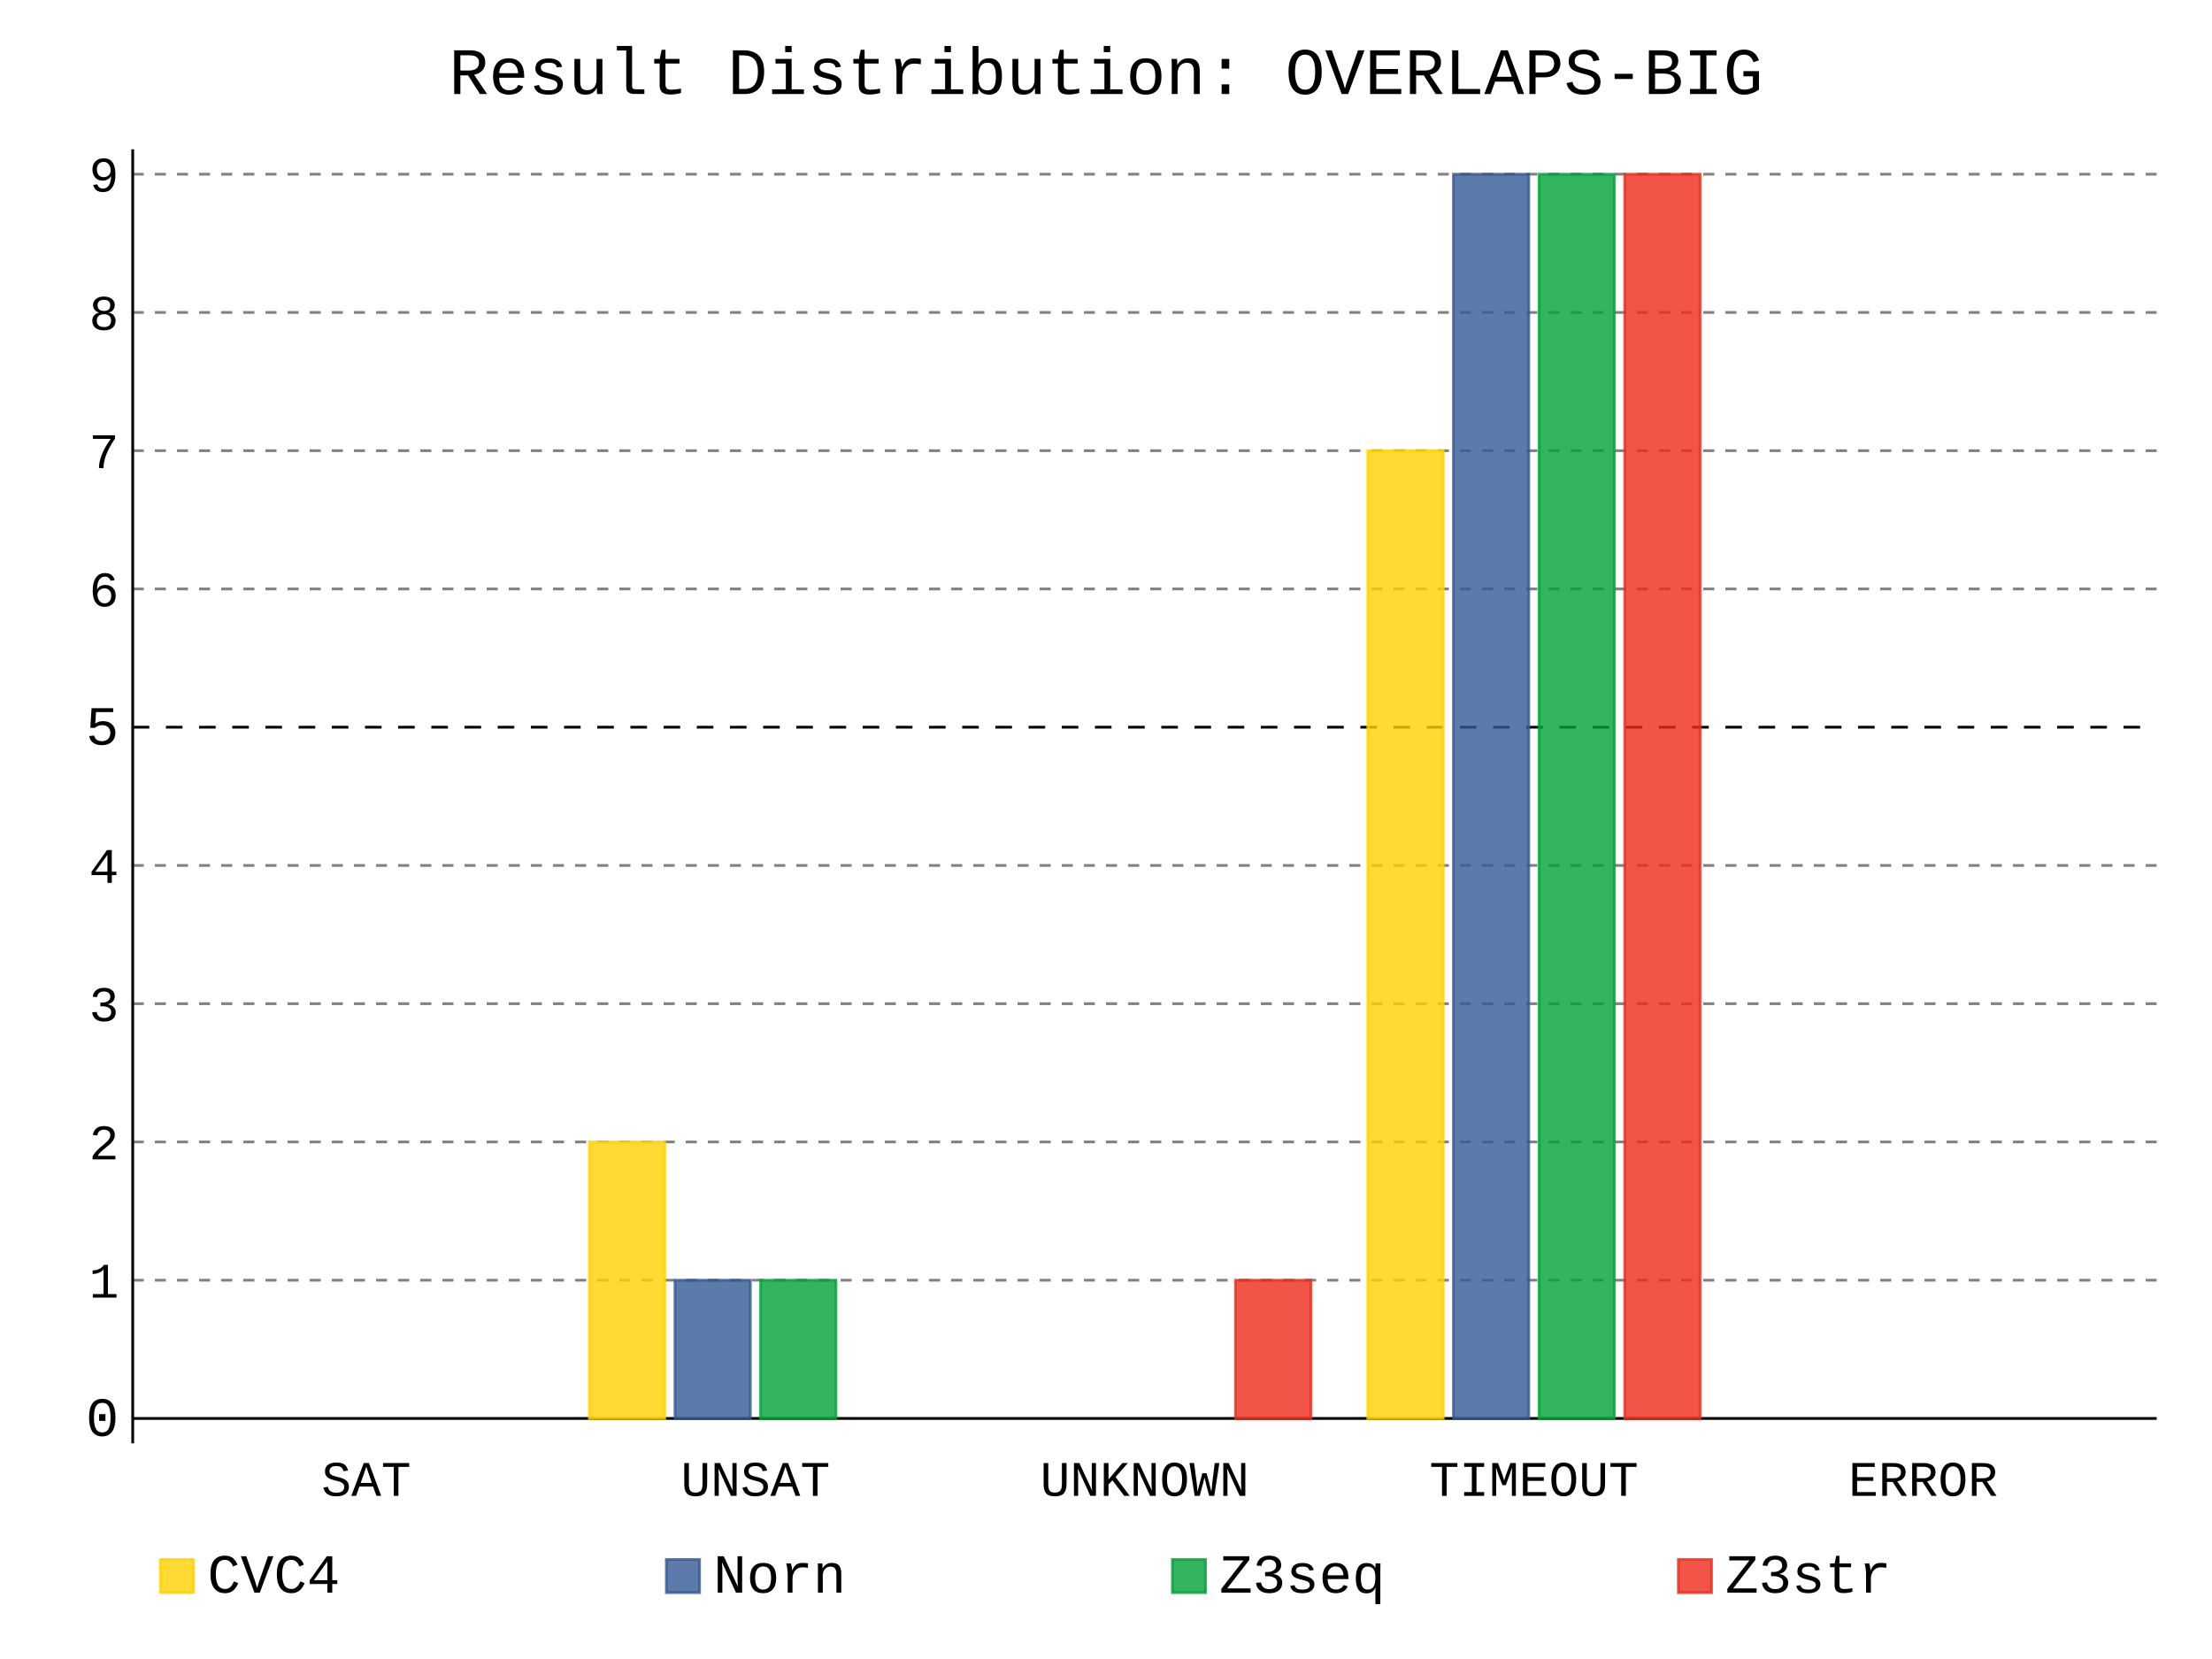
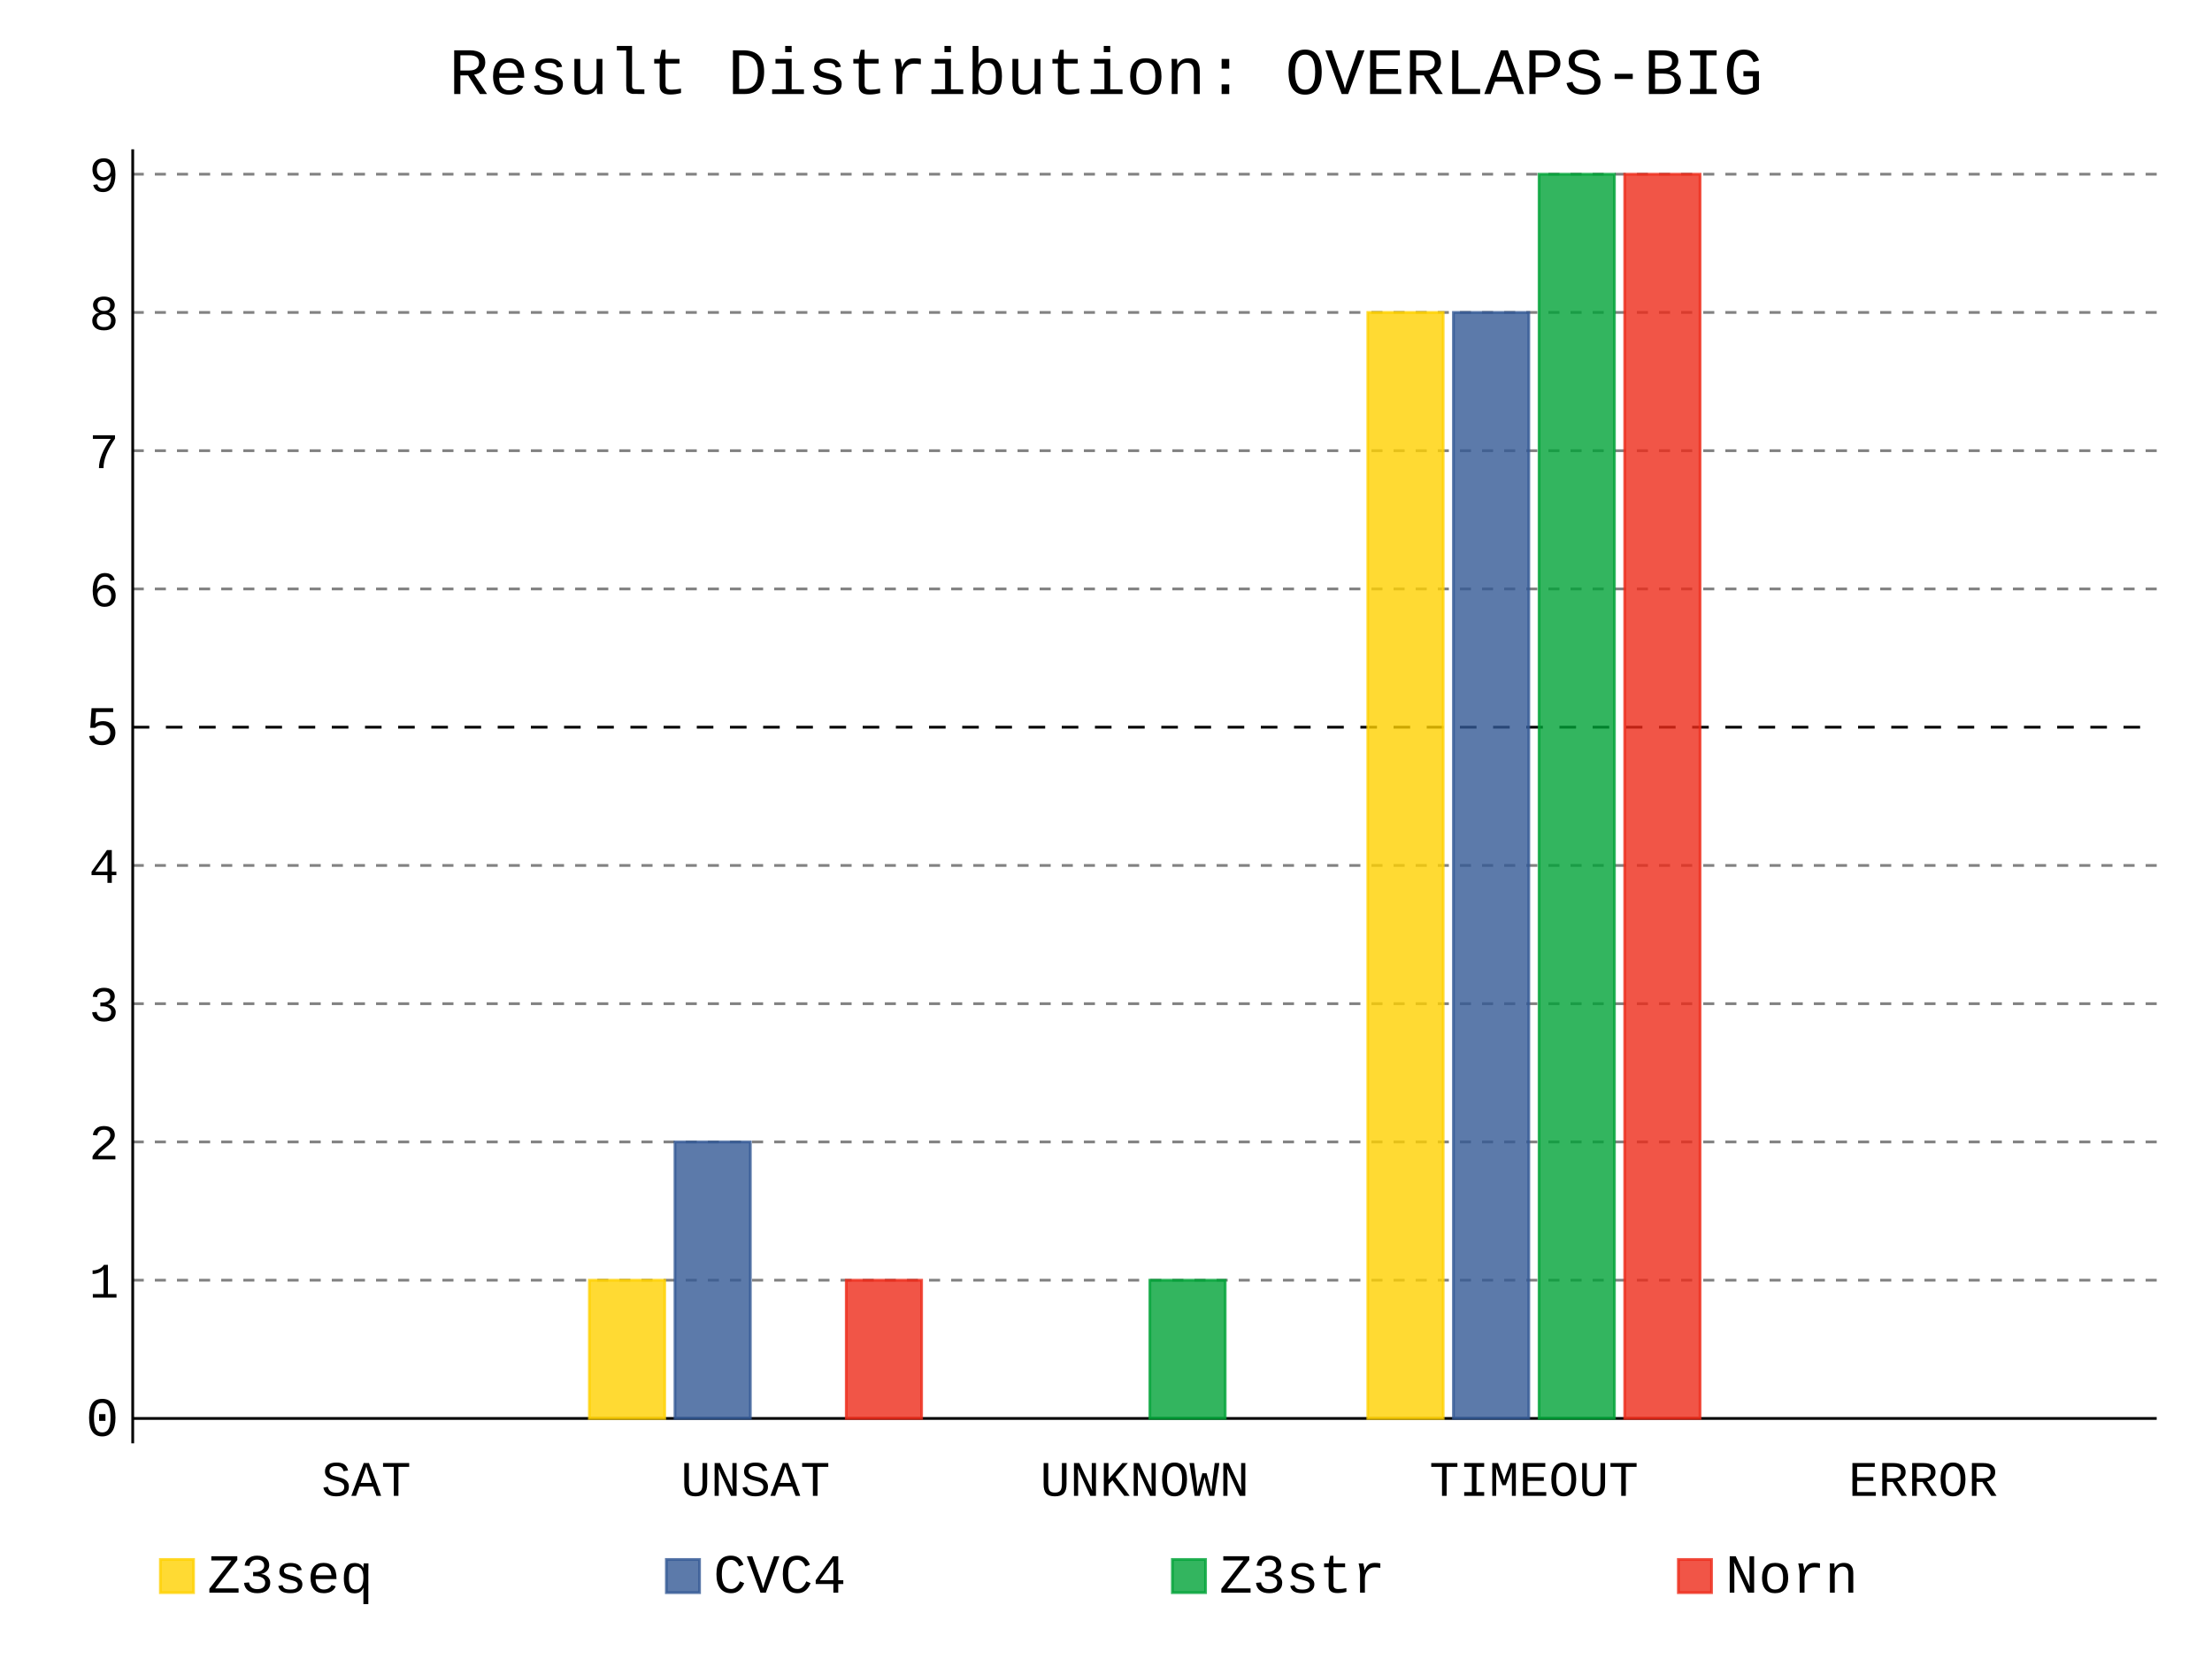
- <svg xmlns="http://www.w3.org/2000/svg" id="chart-34103188-55f4-4d36-b4bd-493e808a9e44" class="pygal-chart" viewBox="0 0 800 600">
+ <svg xmlns="http://www.w3.org/2000/svg" id="chart-c46aa0f5-4e72-46d2-9cc5-039356ba8654" class="pygal-chart" viewBox="0 0 800 600">
  <defs>
-     <style type="text/css">#chart-34103188-55f4-4d36-b4bd-493e808a9e44{-webkit-user-select:none;-webkit-font-smoothing:antialiased;font-family:Consolas,"Liberation Mono",Menlo,Courier,monospace}#chart-34103188-55f4-4d36-b4bd-493e808a9e44 .title{font-family:Consolas,"Liberation Mono",Menlo,Courier,monospace;font-size:24px}#chart-34103188-55f4-4d36-b4bd-493e808a9e44 .legends .legend text{font-family:Consolas,"Liberation Mono",Menlo,Courier,monospace;font-size:20px}#chart-34103188-55f4-4d36-b4bd-493e808a9e44 .axis text{font-family:Consolas,"Liberation Mono",Menlo,Courier,monospace;font-size:18px}#chart-34103188-55f4-4d36-b4bd-493e808a9e44 .axis text.major{font-family:Consolas,"Liberation Mono",Menlo,Courier,monospace;font-size:20px}#chart-34103188-55f4-4d36-b4bd-493e808a9e44 .text-overlay text.value{font-family:Consolas,"Liberation Mono",Menlo,Courier,monospace;font-size:22px}#chart-34103188-55f4-4d36-b4bd-493e808a9e44 .text-overlay text.label{font-family:Consolas,"Liberation Mono",Menlo,Courier,monospace;font-size:20px}#chart-34103188-55f4-4d36-b4bd-493e808a9e44 .tooltip{font-family:Consolas,"Liberation Mono",Menlo,Courier,monospace;font-size:20px}#chart-34103188-55f4-4d36-b4bd-493e808a9e44 text.no_data{font-family:Consolas,"Liberation Mono",Menlo,Courier,monospace;font-size:64px}
- #chart-34103188-55f4-4d36-b4bd-493e808a9e44{background-color:#FFFFFF}#chart-34103188-55f4-4d36-b4bd-493e808a9e44 path,#chart-34103188-55f4-4d36-b4bd-493e808a9e44 line,#chart-34103188-55f4-4d36-b4bd-493e808a9e44 rect,#chart-34103188-55f4-4d36-b4bd-493e808a9e44 circle{-webkit-transition:100ms;-moz-transition:100ms;transition:100ms}#chart-34103188-55f4-4d36-b4bd-493e808a9e44 .graph &gt; .background{fill:#FFFFFF}#chart-34103188-55f4-4d36-b4bd-493e808a9e44 .plot &gt; .background{fill:#FFFFFF}#chart-34103188-55f4-4d36-b4bd-493e808a9e44 .graph{fill:#000000}#chart-34103188-55f4-4d36-b4bd-493e808a9e44 text.no_data{fill:#000000}#chart-34103188-55f4-4d36-b4bd-493e808a9e44 .title{fill:#000000}#chart-34103188-55f4-4d36-b4bd-493e808a9e44 .legends .legend text{fill:#000000}#chart-34103188-55f4-4d36-b4bd-493e808a9e44 .legends .legend:hover text{fill:#000000}#chart-34103188-55f4-4d36-b4bd-493e808a9e44 .axis .line{stroke:#000000}#chart-34103188-55f4-4d36-b4bd-493e808a9e44 .axis .guide.line{stroke:#828282}#chart-34103188-55f4-4d36-b4bd-493e808a9e44 .axis .major.line{stroke:#000000}#chart-34103188-55f4-4d36-b4bd-493e808a9e44 .axis text.major{fill:#000000}#chart-34103188-55f4-4d36-b4bd-493e808a9e44 .axis.y .guides:hover .guide.line,#chart-34103188-55f4-4d36-b4bd-493e808a9e44 .line-graph .axis.x .guides:hover .guide.line,#chart-34103188-55f4-4d36-b4bd-493e808a9e44 .stackedline-graph .axis.x .guides:hover .guide.line,#chart-34103188-55f4-4d36-b4bd-493e808a9e44 .xy-graph .axis.x .guides:hover .guide.line{stroke:#000000}#chart-34103188-55f4-4d36-b4bd-493e808a9e44 .axis .guides:hover text{fill:#000000}#chart-34103188-55f4-4d36-b4bd-493e808a9e44 .reactive{fill-opacity:.8;stroke-opacity:.8}#chart-34103188-55f4-4d36-b4bd-493e808a9e44 .ci{stroke:#000000}#chart-34103188-55f4-4d36-b4bd-493e808a9e44 .reactive.active,#chart-34103188-55f4-4d36-b4bd-493e808a9e44 .active .reactive{fill-opacity:.9;stroke-opacity:.9;stroke-width:4}#chart-34103188-55f4-4d36-b4bd-493e808a9e44 .ci .reactive.active{stroke-width:1.5}#chart-34103188-55f4-4d36-b4bd-493e808a9e44 .series text{fill:#000000}#chart-34103188-55f4-4d36-b4bd-493e808a9e44 .tooltip rect{fill:#FFFFFF;stroke:#000000;-webkit-transition:opacity 100ms;-moz-transition:opacity 100ms;transition:opacity 100ms}#chart-34103188-55f4-4d36-b4bd-493e808a9e44 .tooltip .label{fill:#000000}#chart-34103188-55f4-4d36-b4bd-493e808a9e44 .tooltip .label{fill:#000000}#chart-34103188-55f4-4d36-b4bd-493e808a9e44 .tooltip .legend{font-size:.8em;fill:#828282}#chart-34103188-55f4-4d36-b4bd-493e808a9e44 .tooltip .x_label{font-size:.6em;fill:#000000}#chart-34103188-55f4-4d36-b4bd-493e808a9e44 .tooltip .xlink{font-size:.5em;text-decoration:underline}#chart-34103188-55f4-4d36-b4bd-493e808a9e44 .tooltip .value{font-size:1.5em}#chart-34103188-55f4-4d36-b4bd-493e808a9e44 .bound{font-size:.5em}#chart-34103188-55f4-4d36-b4bd-493e808a9e44 .max-value{font-size:.75em;fill:#828282}#chart-34103188-55f4-4d36-b4bd-493e808a9e44 .map-element{fill:#FFFFFF;stroke:#828282 !important}#chart-34103188-55f4-4d36-b4bd-493e808a9e44 .map-element .reactive{fill-opacity:inherit;stroke-opacity:inherit}#chart-34103188-55f4-4d36-b4bd-493e808a9e44 .color-0,#chart-34103188-55f4-4d36-b4bd-493e808a9e44 .color-0 a:visited{stroke:#FFD000;fill:#FFD000}#chart-34103188-55f4-4d36-b4bd-493e808a9e44 .color-1,#chart-34103188-55f4-4d36-b4bd-493e808a9e44 .color-1 a:visited{stroke:#345995;fill:#345995}#chart-34103188-55f4-4d36-b4bd-493e808a9e44 .color-2,#chart-34103188-55f4-4d36-b4bd-493e808a9e44 .color-2 a:visited{stroke:#01A337;fill:#01A337}#chart-34103188-55f4-4d36-b4bd-493e808a9e44 .color-3,#chart-34103188-55f4-4d36-b4bd-493e808a9e44 .color-3 a:visited{stroke:#ED2B1A;fill:#ED2B1A}#chart-34103188-55f4-4d36-b4bd-493e808a9e44 .text-overlay .color-0 text{fill:black}#chart-34103188-55f4-4d36-b4bd-493e808a9e44 .text-overlay .color-1 text{fill:black}#chart-34103188-55f4-4d36-b4bd-493e808a9e44 .text-overlay .color-2 text{fill:black}#chart-34103188-55f4-4d36-b4bd-493e808a9e44 .text-overlay .color-3 text{fill:black}
- #chart-34103188-55f4-4d36-b4bd-493e808a9e44 text.no_data{text-anchor:middle}#chart-34103188-55f4-4d36-b4bd-493e808a9e44 .guide.line{fill:none}#chart-34103188-55f4-4d36-b4bd-493e808a9e44 .centered{text-anchor:middle}#chart-34103188-55f4-4d36-b4bd-493e808a9e44 .title{text-anchor:middle}#chart-34103188-55f4-4d36-b4bd-493e808a9e44 .legends .legend text{fill-opacity:1}#chart-34103188-55f4-4d36-b4bd-493e808a9e44 .axis.x text{text-anchor:middle}#chart-34103188-55f4-4d36-b4bd-493e808a9e44 .axis.x:not(.web) text[transform]{text-anchor:start}#chart-34103188-55f4-4d36-b4bd-493e808a9e44 .axis.x:not(.web) text[transform].backwards{text-anchor:end}#chart-34103188-55f4-4d36-b4bd-493e808a9e44 .axis.y text{text-anchor:end}#chart-34103188-55f4-4d36-b4bd-493e808a9e44 .axis.y text[transform].backwards{text-anchor:start}#chart-34103188-55f4-4d36-b4bd-493e808a9e44 .axis.y2 text{text-anchor:start}#chart-34103188-55f4-4d36-b4bd-493e808a9e44 .axis.y2 text[transform].backwards{text-anchor:end}#chart-34103188-55f4-4d36-b4bd-493e808a9e44 .axis .guide.line{stroke-dasharray:4,4}#chart-34103188-55f4-4d36-b4bd-493e808a9e44 .axis .major.guide.line{stroke-dasharray:6,6}#chart-34103188-55f4-4d36-b4bd-493e808a9e44 .horizontal .axis.y .guide.line,#chart-34103188-55f4-4d36-b4bd-493e808a9e44 .horizontal .axis.y2 .guide.line,#chart-34103188-55f4-4d36-b4bd-493e808a9e44 .vertical .axis.x .guide.line{opacity:0}#chart-34103188-55f4-4d36-b4bd-493e808a9e44 .horizontal .axis.always_show .guide.line,#chart-34103188-55f4-4d36-b4bd-493e808a9e44 .vertical .axis.always_show .guide.line{opacity:1 !important}#chart-34103188-55f4-4d36-b4bd-493e808a9e44 .axis.y .guides:hover .guide.line,#chart-34103188-55f4-4d36-b4bd-493e808a9e44 .axis.y2 .guides:hover .guide.line,#chart-34103188-55f4-4d36-b4bd-493e808a9e44 .axis.x .guides:hover .guide.line{opacity:1}#chart-34103188-55f4-4d36-b4bd-493e808a9e44 .axis .guides:hover text{opacity:1}#chart-34103188-55f4-4d36-b4bd-493e808a9e44 .nofill{fill:none}#chart-34103188-55f4-4d36-b4bd-493e808a9e44 .subtle-fill{fill-opacity:.2}#chart-34103188-55f4-4d36-b4bd-493e808a9e44 .dot{stroke-width:1px;fill-opacity:1}#chart-34103188-55f4-4d36-b4bd-493e808a9e44 .dot.active{stroke-width:5px}#chart-34103188-55f4-4d36-b4bd-493e808a9e44 .dot.negative{fill:transparent}#chart-34103188-55f4-4d36-b4bd-493e808a9e44 text,#chart-34103188-55f4-4d36-b4bd-493e808a9e44 tspan{stroke:none !important}#chart-34103188-55f4-4d36-b4bd-493e808a9e44 .series text.active{opacity:1}#chart-34103188-55f4-4d36-b4bd-493e808a9e44 .tooltip rect{fill-opacity:.95;stroke-width:.5}#chart-34103188-55f4-4d36-b4bd-493e808a9e44 .tooltip text{fill-opacity:1}#chart-34103188-55f4-4d36-b4bd-493e808a9e44 .showable{visibility:hidden}#chart-34103188-55f4-4d36-b4bd-493e808a9e44 .showable.shown{visibility:visible}#chart-34103188-55f4-4d36-b4bd-493e808a9e44 .gauge-background{fill:rgba(229,229,229,1);stroke:none}#chart-34103188-55f4-4d36-b4bd-493e808a9e44 .bg-lines{stroke:#FFFFFF;stroke-width:2px}</style>
+     <style type="text/css">#chart-c46aa0f5-4e72-46d2-9cc5-039356ba8654{-webkit-user-select:none;-webkit-font-smoothing:antialiased;font-family:Consolas,"Liberation Mono",Menlo,Courier,monospace}#chart-c46aa0f5-4e72-46d2-9cc5-039356ba8654 .title{font-family:Consolas,"Liberation Mono",Menlo,Courier,monospace;font-size:24px}#chart-c46aa0f5-4e72-46d2-9cc5-039356ba8654 .legends .legend text{font-family:Consolas,"Liberation Mono",Menlo,Courier,monospace;font-size:20px}#chart-c46aa0f5-4e72-46d2-9cc5-039356ba8654 .axis text{font-family:Consolas,"Liberation Mono",Menlo,Courier,monospace;font-size:18px}#chart-c46aa0f5-4e72-46d2-9cc5-039356ba8654 .axis text.major{font-family:Consolas,"Liberation Mono",Menlo,Courier,monospace;font-size:20px}#chart-c46aa0f5-4e72-46d2-9cc5-039356ba8654 .text-overlay text.value{font-family:Consolas,"Liberation Mono",Menlo,Courier,monospace;font-size:22px}#chart-c46aa0f5-4e72-46d2-9cc5-039356ba8654 .text-overlay text.label{font-family:Consolas,"Liberation Mono",Menlo,Courier,monospace;font-size:20px}#chart-c46aa0f5-4e72-46d2-9cc5-039356ba8654 .tooltip{font-family:Consolas,"Liberation Mono",Menlo,Courier,monospace;font-size:20px}#chart-c46aa0f5-4e72-46d2-9cc5-039356ba8654 text.no_data{font-family:Consolas,"Liberation Mono",Menlo,Courier,monospace;font-size:64px}
+ #chart-c46aa0f5-4e72-46d2-9cc5-039356ba8654{background-color:#FFFFFF}#chart-c46aa0f5-4e72-46d2-9cc5-039356ba8654 path,#chart-c46aa0f5-4e72-46d2-9cc5-039356ba8654 line,#chart-c46aa0f5-4e72-46d2-9cc5-039356ba8654 rect,#chart-c46aa0f5-4e72-46d2-9cc5-039356ba8654 circle{-webkit-transition:100ms;-moz-transition:100ms;transition:100ms}#chart-c46aa0f5-4e72-46d2-9cc5-039356ba8654 .graph &gt; .background{fill:#FFFFFF}#chart-c46aa0f5-4e72-46d2-9cc5-039356ba8654 .plot &gt; .background{fill:#FFFFFF}#chart-c46aa0f5-4e72-46d2-9cc5-039356ba8654 .graph{fill:#000000}#chart-c46aa0f5-4e72-46d2-9cc5-039356ba8654 text.no_data{fill:#000000}#chart-c46aa0f5-4e72-46d2-9cc5-039356ba8654 .title{fill:#000000}#chart-c46aa0f5-4e72-46d2-9cc5-039356ba8654 .legends .legend text{fill:#000000}#chart-c46aa0f5-4e72-46d2-9cc5-039356ba8654 .legends .legend:hover text{fill:#000000}#chart-c46aa0f5-4e72-46d2-9cc5-039356ba8654 .axis .line{stroke:#000000}#chart-c46aa0f5-4e72-46d2-9cc5-039356ba8654 .axis .guide.line{stroke:#828282}#chart-c46aa0f5-4e72-46d2-9cc5-039356ba8654 .axis .major.line{stroke:#000000}#chart-c46aa0f5-4e72-46d2-9cc5-039356ba8654 .axis text.major{fill:#000000}#chart-c46aa0f5-4e72-46d2-9cc5-039356ba8654 .axis.y .guides:hover .guide.line,#chart-c46aa0f5-4e72-46d2-9cc5-039356ba8654 .line-graph .axis.x .guides:hover .guide.line,#chart-c46aa0f5-4e72-46d2-9cc5-039356ba8654 .stackedline-graph .axis.x .guides:hover .guide.line,#chart-c46aa0f5-4e72-46d2-9cc5-039356ba8654 .xy-graph .axis.x .guides:hover .guide.line{stroke:#000000}#chart-c46aa0f5-4e72-46d2-9cc5-039356ba8654 .axis .guides:hover text{fill:#000000}#chart-c46aa0f5-4e72-46d2-9cc5-039356ba8654 .reactive{fill-opacity:.8;stroke-opacity:.8}#chart-c46aa0f5-4e72-46d2-9cc5-039356ba8654 .ci{stroke:#000000}#chart-c46aa0f5-4e72-46d2-9cc5-039356ba8654 .reactive.active,#chart-c46aa0f5-4e72-46d2-9cc5-039356ba8654 .active .reactive{fill-opacity:.9;stroke-opacity:.9;stroke-width:4}#chart-c46aa0f5-4e72-46d2-9cc5-039356ba8654 .ci .reactive.active{stroke-width:1.5}#chart-c46aa0f5-4e72-46d2-9cc5-039356ba8654 .series text{fill:#000000}#chart-c46aa0f5-4e72-46d2-9cc5-039356ba8654 .tooltip rect{fill:#FFFFFF;stroke:#000000;-webkit-transition:opacity 100ms;-moz-transition:opacity 100ms;transition:opacity 100ms}#chart-c46aa0f5-4e72-46d2-9cc5-039356ba8654 .tooltip .label{fill:#000000}#chart-c46aa0f5-4e72-46d2-9cc5-039356ba8654 .tooltip .label{fill:#000000}#chart-c46aa0f5-4e72-46d2-9cc5-039356ba8654 .tooltip .legend{font-size:.8em;fill:#828282}#chart-c46aa0f5-4e72-46d2-9cc5-039356ba8654 .tooltip .x_label{font-size:.6em;fill:#000000}#chart-c46aa0f5-4e72-46d2-9cc5-039356ba8654 .tooltip .xlink{font-size:.5em;text-decoration:underline}#chart-c46aa0f5-4e72-46d2-9cc5-039356ba8654 .tooltip .value{font-size:1.5em}#chart-c46aa0f5-4e72-46d2-9cc5-039356ba8654 .bound{font-size:.5em}#chart-c46aa0f5-4e72-46d2-9cc5-039356ba8654 .max-value{font-size:.75em;fill:#828282}#chart-c46aa0f5-4e72-46d2-9cc5-039356ba8654 .map-element{fill:#FFFFFF;stroke:#828282 !important}#chart-c46aa0f5-4e72-46d2-9cc5-039356ba8654 .map-element .reactive{fill-opacity:inherit;stroke-opacity:inherit}#chart-c46aa0f5-4e72-46d2-9cc5-039356ba8654 .color-0,#chart-c46aa0f5-4e72-46d2-9cc5-039356ba8654 .color-0 a:visited{stroke:#FFD000;fill:#FFD000}#chart-c46aa0f5-4e72-46d2-9cc5-039356ba8654 .color-1,#chart-c46aa0f5-4e72-46d2-9cc5-039356ba8654 .color-1 a:visited{stroke:#345995;fill:#345995}#chart-c46aa0f5-4e72-46d2-9cc5-039356ba8654 .color-2,#chart-c46aa0f5-4e72-46d2-9cc5-039356ba8654 .color-2 a:visited{stroke:#01A337;fill:#01A337}#chart-c46aa0f5-4e72-46d2-9cc5-039356ba8654 .color-3,#chart-c46aa0f5-4e72-46d2-9cc5-039356ba8654 .color-3 a:visited{stroke:#ED2B1A;fill:#ED2B1A}#chart-c46aa0f5-4e72-46d2-9cc5-039356ba8654 .text-overlay .color-0 text{fill:black}#chart-c46aa0f5-4e72-46d2-9cc5-039356ba8654 .text-overlay .color-1 text{fill:black}#chart-c46aa0f5-4e72-46d2-9cc5-039356ba8654 .text-overlay .color-2 text{fill:black}#chart-c46aa0f5-4e72-46d2-9cc5-039356ba8654 .text-overlay .color-3 text{fill:black}
+ #chart-c46aa0f5-4e72-46d2-9cc5-039356ba8654 text.no_data{text-anchor:middle}#chart-c46aa0f5-4e72-46d2-9cc5-039356ba8654 .guide.line{fill:none}#chart-c46aa0f5-4e72-46d2-9cc5-039356ba8654 .centered{text-anchor:middle}#chart-c46aa0f5-4e72-46d2-9cc5-039356ba8654 .title{text-anchor:middle}#chart-c46aa0f5-4e72-46d2-9cc5-039356ba8654 .legends .legend text{fill-opacity:1}#chart-c46aa0f5-4e72-46d2-9cc5-039356ba8654 .axis.x text{text-anchor:middle}#chart-c46aa0f5-4e72-46d2-9cc5-039356ba8654 .axis.x:not(.web) text[transform]{text-anchor:start}#chart-c46aa0f5-4e72-46d2-9cc5-039356ba8654 .axis.x:not(.web) text[transform].backwards{text-anchor:end}#chart-c46aa0f5-4e72-46d2-9cc5-039356ba8654 .axis.y text{text-anchor:end}#chart-c46aa0f5-4e72-46d2-9cc5-039356ba8654 .axis.y text[transform].backwards{text-anchor:start}#chart-c46aa0f5-4e72-46d2-9cc5-039356ba8654 .axis.y2 text{text-anchor:start}#chart-c46aa0f5-4e72-46d2-9cc5-039356ba8654 .axis.y2 text[transform].backwards{text-anchor:end}#chart-c46aa0f5-4e72-46d2-9cc5-039356ba8654 .axis .guide.line{stroke-dasharray:4,4}#chart-c46aa0f5-4e72-46d2-9cc5-039356ba8654 .axis .major.guide.line{stroke-dasharray:6,6}#chart-c46aa0f5-4e72-46d2-9cc5-039356ba8654 .horizontal .axis.y .guide.line,#chart-c46aa0f5-4e72-46d2-9cc5-039356ba8654 .horizontal .axis.y2 .guide.line,#chart-c46aa0f5-4e72-46d2-9cc5-039356ba8654 .vertical .axis.x .guide.line{opacity:0}#chart-c46aa0f5-4e72-46d2-9cc5-039356ba8654 .horizontal .axis.always_show .guide.line,#chart-c46aa0f5-4e72-46d2-9cc5-039356ba8654 .vertical .axis.always_show .guide.line{opacity:1 !important}#chart-c46aa0f5-4e72-46d2-9cc5-039356ba8654 .axis.y .guides:hover .guide.line,#chart-c46aa0f5-4e72-46d2-9cc5-039356ba8654 .axis.y2 .guides:hover .guide.line,#chart-c46aa0f5-4e72-46d2-9cc5-039356ba8654 .axis.x .guides:hover .guide.line{opacity:1}#chart-c46aa0f5-4e72-46d2-9cc5-039356ba8654 .axis .guides:hover text{opacity:1}#chart-c46aa0f5-4e72-46d2-9cc5-039356ba8654 .nofill{fill:none}#chart-c46aa0f5-4e72-46d2-9cc5-039356ba8654 .subtle-fill{fill-opacity:.2}#chart-c46aa0f5-4e72-46d2-9cc5-039356ba8654 .dot{stroke-width:1px;fill-opacity:1}#chart-c46aa0f5-4e72-46d2-9cc5-039356ba8654 .dot.active{stroke-width:5px}#chart-c46aa0f5-4e72-46d2-9cc5-039356ba8654 .dot.negative{fill:transparent}#chart-c46aa0f5-4e72-46d2-9cc5-039356ba8654 text,#chart-c46aa0f5-4e72-46d2-9cc5-039356ba8654 tspan{stroke:none !important}#chart-c46aa0f5-4e72-46d2-9cc5-039356ba8654 .series text.active{opacity:1}#chart-c46aa0f5-4e72-46d2-9cc5-039356ba8654 .tooltip rect{fill-opacity:.95;stroke-width:.5}#chart-c46aa0f5-4e72-46d2-9cc5-039356ba8654 .tooltip text{fill-opacity:1}#chart-c46aa0f5-4e72-46d2-9cc5-039356ba8654 .showable{visibility:hidden}#chart-c46aa0f5-4e72-46d2-9cc5-039356ba8654 .showable.shown{visibility:visible}#chart-c46aa0f5-4e72-46d2-9cc5-039356ba8654 .gauge-background{fill:rgba(229,229,229,1);stroke:none}#chart-c46aa0f5-4e72-46d2-9cc5-039356ba8654 .bg-lines{stroke:#FFFFFF;stroke-width:2px}</style>
  </defs>
  <g class="graph bar-graph vertical">
    <rect class="background" height="600" width="800" x="0" y="0" />
    <g class="plot" transform="translate(48, 54)">
      <rect class="background" height="468.0" width="732" x="0" y="0" />
      <g class="axis y always_show">
        <g class="guides">
          <path class="axis major line" d="M0 459 h732" />
          <text class="major" x="-5" y="465.3">0</text>
        </g>
        <g class="guides">
          <path class="guide line" d="M0 409 h732" />
          <text class="" x="-5" y="415.3">1</text>
        </g>
        <g class="guides">
          <path class="guide line" d="M0 359 h732" />
          <text class="" x="-5" y="365.3">2</text>
        </g>
        <g class="guides">
          <path class="guide line" d="M0 309 h732" />
          <text class="" x="-5" y="315.3">3</text>
        </g>
        <g class="guides">
          <path class="guide line" d="M0 259 h732" />
          <text class="" x="-5" y="265.3">4</text>
        </g>
        <g class="guides">
          <path class="major guide line" d="M0 209 h732" />
          <text class="major" x="-5" y="215.3">5</text>
        </g>
        <g class="guides">
          <path class="guide line" d="M0 159 h732" />
          <text class="" x="-5" y="165.3">6</text>
        </g>
        <g class="guides">
          <path class="guide line" d="M0 109 h732" />
          <text class="" x="-5" y="115.3">7</text>
        </g>
        <g class="guides">
          <path class="guide line" d="M0 59 h732" />
          <text class="" x="-5" y="65.3">8</text>
        </g>
        <g class="guides">
          <path class="guide line" d="M0 9 h732" />
          <text class="" x="-5" y="15.3">9</text>
        </g>
      </g>
      <g class="axis x">
        <path class="line" d="M0 0 v468" />
        <g class="guides">
          <path class="guide line" d="M84.462 0 v468" />
          <text class="" x="84.462" y="487.0">SAT</text>
        </g>
        <g class="guides">
          <path class="guide line" d="M225.231 0 v468" />
          <text class="" x="225.231" y="487.0">UNSAT</text>
        </g>
        <g class="guides">
          <path class="guide line" d="M366 0 v468" />
          <text class="" x="366.0" y="487.0">UNKNOWN</text>
        </g>
        <g class="guides">
          <path class="guide line" d="M506.769 0 v468" />
          <text class="" x="506.769" y="487.0">TIMEOUT</text>
        </g>
        <g class="guides">
          <path class="guide line" d="M647.538 0 v468" />
          <text class="" x="647.538" y="487.0">ERROR</text>
        </g>
      </g>
      <g class="series serie-0 color-0">
        <g class="bars">
          <g class="bar">
            <rect class="rect reactive tooltip-trigger" height="0.0" rx="0" ry="0" width="27.253" x="24.381" y="459.0" />
          </g>
          <g class="bar">
-             <rect class="rect reactive tooltip-trigger" height="100.0" rx="0" ry="0" width="27.253" x="165.15" y="359.0" />
+             <rect class="rect reactive tooltip-trigger" height="50.0" rx="0" ry="0" width="27.253" x="165.15" y="409.0" />
          </g>
          <g class="bar">
            <rect class="rect reactive tooltip-trigger" height="0.0" rx="0" ry="0" width="27.253" x="305.92" y="459.0" />
          </g>
          <g class="bar">
-             <rect class="rect reactive tooltip-trigger" height="350.0" rx="0" ry="0" width="27.253" x="446.689" y="109.0" />
+             <rect class="rect reactive tooltip-trigger" height="400.0" rx="0" ry="0" width="27.253" x="446.689" y="59.0" />
          </g>
          <g class="bar">
            <rect class="rect reactive tooltip-trigger" height="0.0" rx="0" ry="0" width="27.253" x="587.458" y="459.0" />
          </g>
        </g>
      </g>
      <g class="series serie-1 color-1">
        <g class="bars">
          <g class="bar">
            <rect class="rect reactive tooltip-trigger" height="0.0" rx="0" ry="0" width="27.253" x="55.35" y="459.0" />
          </g>
          <g class="bar">
-             <rect class="rect reactive tooltip-trigger" height="50.0" rx="0" ry="0" width="27.253" x="196.12" y="409.0" />
+             <rect class="rect reactive tooltip-trigger" height="100.0" rx="0" ry="0" width="27.253" x="196.12" y="359.0" />
          </g>
          <g class="bar">
            <rect class="rect reactive tooltip-trigger" height="0.0" rx="0" ry="0" width="27.253" x="336.889" y="459.0" />
          </g>
          <g class="bar">
-             <rect class="rect reactive tooltip-trigger" height="450.0" rx="0" ry="0" width="27.253" x="477.658" y="9.0" />
+             <rect class="rect reactive tooltip-trigger" height="400.0" rx="0" ry="0" width="27.253" x="477.658" y="59.0" />
          </g>
          <g class="bar">
            <rect class="rect reactive tooltip-trigger" height="0.0" rx="0" ry="0" width="27.253" x="618.427" y="459.0" />
          </g>
        </g>
      </g>
      <g class="series serie-2 color-2">
        <g class="bars">
          <g class="bar">
            <rect class="rect reactive tooltip-trigger" height="0.0" rx="0" ry="0" width="27.253" x="86.32" y="459.0" />
          </g>
          <g class="bar">
-             <rect class="rect reactive tooltip-trigger" height="50.0" rx="0" ry="0" width="27.253" x="227.089" y="409.0" />
+             <rect class="rect reactive tooltip-trigger" height="0.0" rx="0" ry="0" width="27.253" x="227.089" y="459.0" />
          </g>
          <g class="bar">
-             <rect class="rect reactive tooltip-trigger" height="0.0" rx="0" ry="0" width="27.253" x="367.858" y="459.0" />
+             <rect class="rect reactive tooltip-trigger" height="50.0" rx="0" ry="0" width="27.253" x="367.858" y="409.0" />
          </g>
          <g class="bar">
            <rect class="rect reactive tooltip-trigger" height="450.0" rx="0" ry="0" width="27.253" x="508.627" y="9.0" />
          </g>
          <g class="bar">
            <rect class="rect reactive tooltip-trigger" height="0.0" rx="0" ry="0" width="27.253" x="649.397" y="459.0" />
          </g>
        </g>
      </g>
      <g class="series serie-3 color-3">
        <g class="bars">
          <g class="bar">
            <rect class="rect reactive tooltip-trigger" height="0.0" rx="0" ry="0" width="27.253" x="117.289" y="459.0" />
          </g>
          <g class="bar">
-             <rect class="rect reactive tooltip-trigger" height="0.0" rx="0" ry="0" width="27.253" x="258.058" y="459.0" />
+             <rect class="rect reactive tooltip-trigger" height="50.0" rx="0" ry="0" width="27.253" x="258.058" y="409.0" />
          </g>
          <g class="bar">
-             <rect class="rect reactive tooltip-trigger" height="50.0" rx="0" ry="0" width="27.253" x="398.827" y="409.0" />
+             <rect class="rect reactive tooltip-trigger" height="0.0" rx="0" ry="0" width="27.253" x="398.827" y="459.0" />
          </g>
          <g class="bar">
            <rect class="rect reactive tooltip-trigger" height="450.0" rx="0" ry="0" width="27.253" x="539.597" y="9.0" />
          </g>
          <g class="bar">
            <rect class="rect reactive tooltip-trigger" height="0.0" rx="0" ry="0" width="27.253" x="680.366" y="459.0" />
          </g>
        </g>
      </g>
    </g>
    <g class="titles">
      <text class="title plot_title" x="400.0" y="34">Result Distribution: OVERLAPS-BIG</text>
    </g>
    <g class="plot overlay" transform="translate(48, 54)">
      <g class="series serie-0 color-0" />
      <g class="series serie-1 color-1" />
      <g class="series serie-2 color-2" />
      <g class="series serie-3 color-3" />
    </g>
    <g class="plot text-overlay" transform="translate(48, 54)">
      <g class="series serie-0 color-0" />
      <g class="series serie-1 color-1" />
      <g class="series serie-2 color-2" />
      <g class="series serie-3 color-3" />
    </g>
    <g class="plot tooltip-overlay" transform="translate(48, 54)">
      <g class="tooltip" style="opacity: 0" transform="translate(0 0)">
        <rect class="tooltip-box" height="0" rx="10" ry="10" width="0" />
        <g class="text" />
      </g>
    </g>
    <g class="legends" transform="translate(58, 560)">
      <g class="legend reactive activate-serie" id="activate-serie-0">
        <rect class="color-0 reactive" height="12" width="12" x="0.0" y="4.0" />
-         <text x="17.0" y="16.0">CVC4</text>
+         <text x="17.0" y="16.0">Z3seq</text>
      </g>
      <g class="legend reactive activate-serie" id="activate-serie-1">
        <rect class="color-1 reactive" height="12" width="12" x="183.0" y="4.0" />
-         <text x="200.0" y="16.0">Norn</text>
+         <text x="200.0" y="16.0">CVC4</text>
      </g>
      <g class="legend reactive activate-serie" id="activate-serie-2">
        <rect class="color-2 reactive" height="12" width="12" x="366.0" y="4.0" />
-         <text x="383.0" y="16.0">Z3seq</text>
+         <text x="383.0" y="16.0">Z3str</text>
      </g>
      <g class="legend reactive activate-serie" id="activate-serie-3">
        <rect class="color-3 reactive" height="12" width="12" x="549.0" y="4.0" />
-         <text x="566.0" y="16.0">Z3str</text>
+         <text x="566.0" y="16.0">Norn</text>
      </g>
    </g>
  </g>
</svg>
